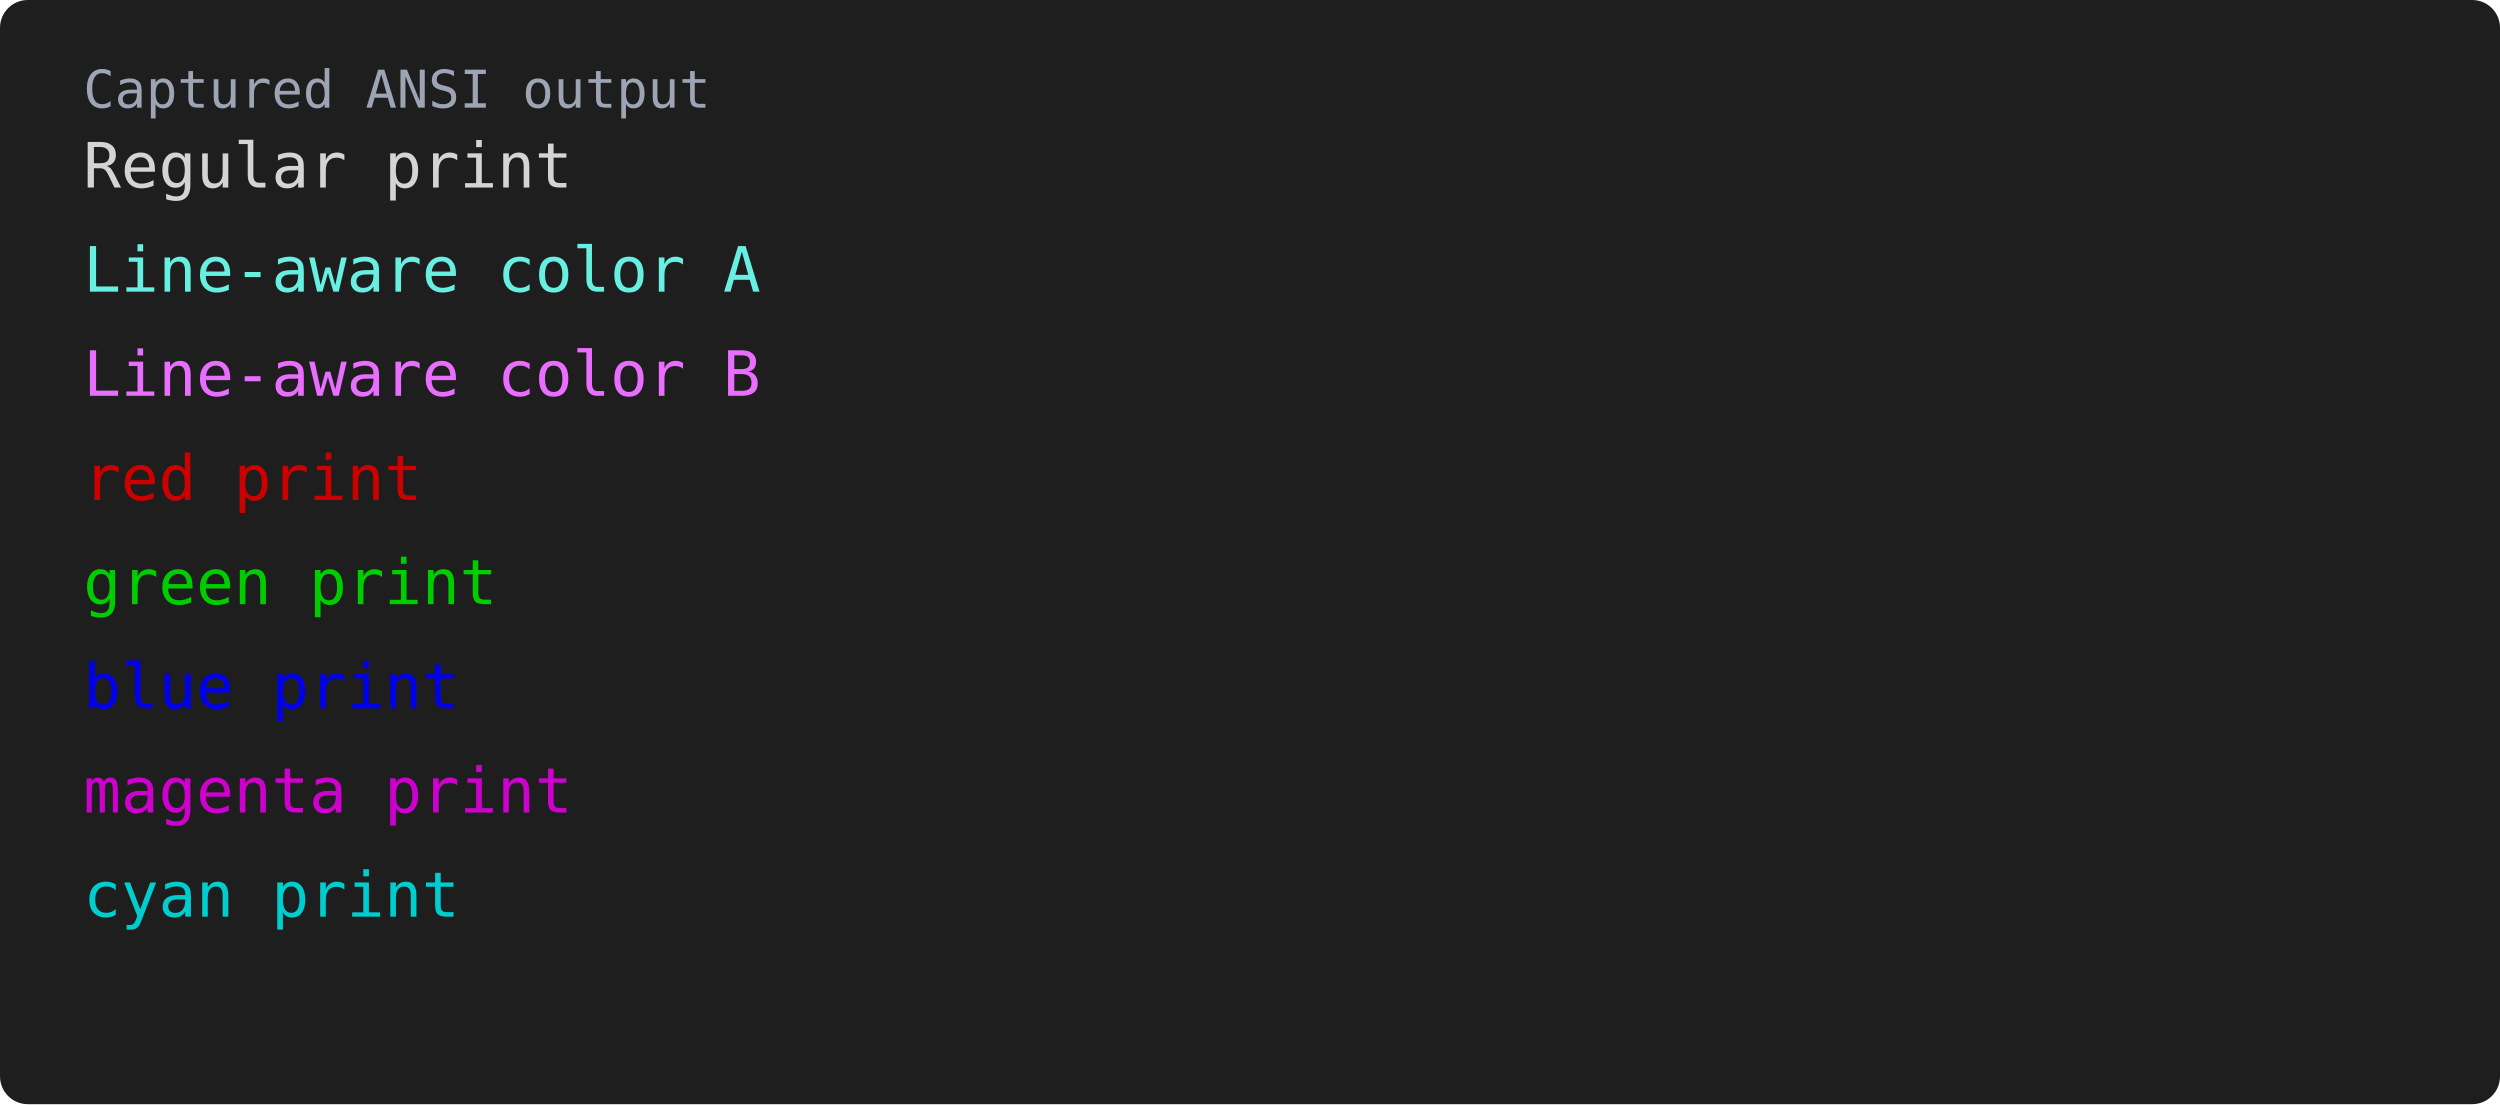
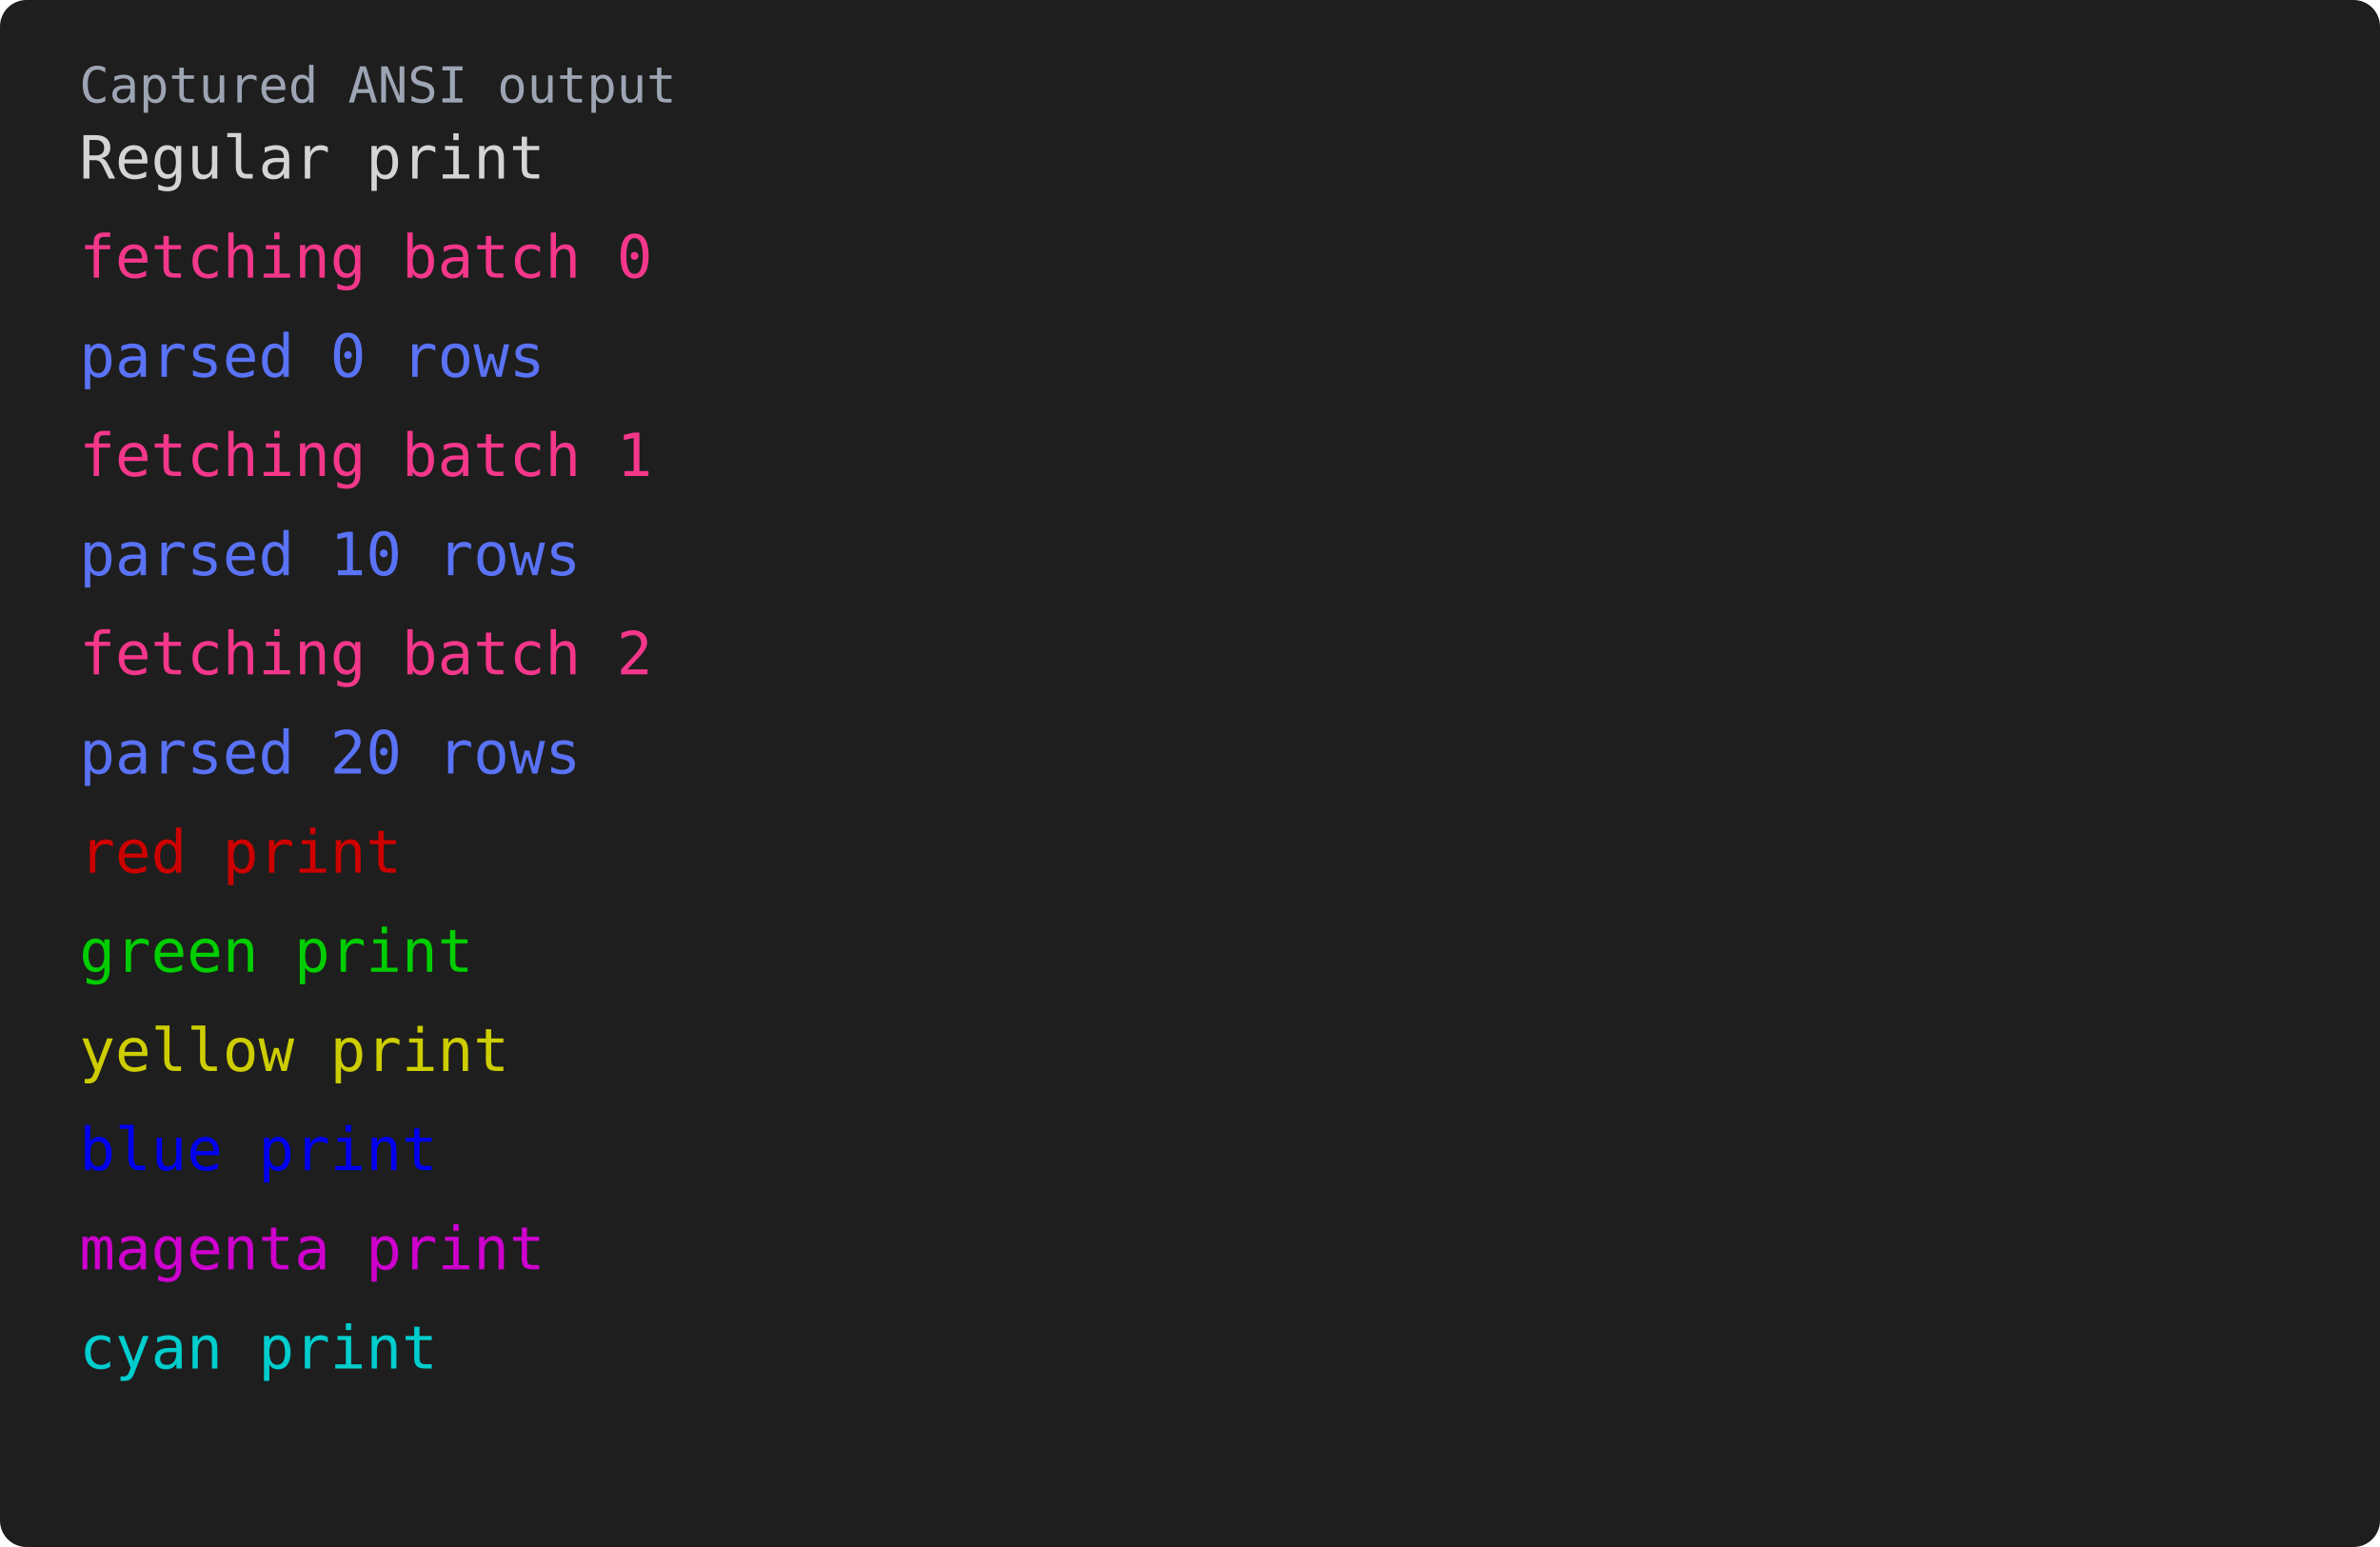
- <svg xmlns="http://www.w3.org/2000/svg" width="720" height="318" viewBox="0 0 720 318" role="img" aria-labelledby="title desc">
-   <rect width="720" height="318" rx="8" fill="#1e1e1e" />
+ <svg xmlns="http://www.w3.org/2000/svg" width="720" height="468" viewBox="0 0 720 468" role="img" aria-labelledby="title desc">
+   <rect width="720" height="468" rx="8" fill="#1e1e1e" />
  <text x="24" y="31" fill="#9da5b4" font-family="ui-monospace, SFMono-Regular, Menlo, Consolas, monospace" font-size="15">Captured ANSI output</text>
  <text x="24" y="54" fill="#d4d4d4" font-family="ui-monospace, SFMono-Regular, Menlo, Consolas, monospace" font-size="18">Regular print</text>
-   <text x="24" y="84" fill="rgb(103, 240, 225)" font-family="ui-monospace, SFMono-Regular, Menlo, Consolas, monospace" font-size="18">Line-aware color A</text>
-   <text x="24" y="114" fill="rgb(233, 110, 255)" font-family="ui-monospace, SFMono-Regular, Menlo, Consolas, monospace" font-size="18">Line-aware color B</text>
-   <text x="24" y="144" fill="#cd0000" font-family="ui-monospace, SFMono-Regular, Menlo, Consolas, monospace" font-size="18">red print</text>
-   <text x="24" y="174" fill="#00cd00" font-family="ui-monospace, SFMono-Regular, Menlo, Consolas, monospace" font-size="18">green print</text>
-   <text x="24" y="204" fill="#0000ee" font-family="ui-monospace, SFMono-Regular, Menlo, Consolas, monospace" font-size="18">blue print</text>
-   <text x="24" y="234" fill="#cd00cd" font-family="ui-monospace, SFMono-Regular, Menlo, Consolas, monospace" font-size="18">magenta print</text>
-   <text x="24" y="264" fill="#00cdcd" font-family="ui-monospace, SFMono-Regular, Menlo, Consolas, monospace" font-size="18">cyan print</text>
+   <text x="24" y="84" fill="rgb(244, 55, 138)" font-family="ui-monospace, SFMono-Regular, Menlo, Consolas, monospace" font-size="18">fetching batch 0</text>
+   <text x="24" y="114" fill="rgb(89, 114, 246)" font-family="ui-monospace, SFMono-Regular, Menlo, Consolas, monospace" font-size="18">parsed 0 rows</text>
+   <text x="24" y="144" fill="rgb(244, 55, 138)" font-family="ui-monospace, SFMono-Regular, Menlo, Consolas, monospace" font-size="18">fetching batch 1</text>
+   <text x="24" y="174" fill="rgb(89, 114, 246)" font-family="ui-monospace, SFMono-Regular, Menlo, Consolas, monospace" font-size="18">parsed 10 rows</text>
+   <text x="24" y="204" fill="rgb(244, 55, 138)" font-family="ui-monospace, SFMono-Regular, Menlo, Consolas, monospace" font-size="18">fetching batch 2</text>
+   <text x="24" y="234" fill="rgb(89, 114, 246)" font-family="ui-monospace, SFMono-Regular, Menlo, Consolas, monospace" font-size="18">parsed 20 rows</text>
+   <text x="24" y="264" fill="#cd0000" font-family="ui-monospace, SFMono-Regular, Menlo, Consolas, monospace" font-size="18">red print</text>
+   <text x="24" y="294" fill="#00cd00" font-family="ui-monospace, SFMono-Regular, Menlo, Consolas, monospace" font-size="18">green print</text>
+   <text x="24" y="324" fill="#cdcd00" font-family="ui-monospace, SFMono-Regular, Menlo, Consolas, monospace" font-size="18">yellow print</text>
+   <text x="24" y="354" fill="#0000ee" font-family="ui-monospace, SFMono-Regular, Menlo, Consolas, monospace" font-size="18">blue print</text>
+   <text x="24" y="384" fill="#cd00cd" font-family="ui-monospace, SFMono-Regular, Menlo, Consolas, monospace" font-size="18">magenta print</text>
+   <text x="24" y="414" fill="#00cdcd" font-family="ui-monospace, SFMono-Regular, Menlo, Consolas, monospace" font-size="18">cyan print</text>
</svg>
